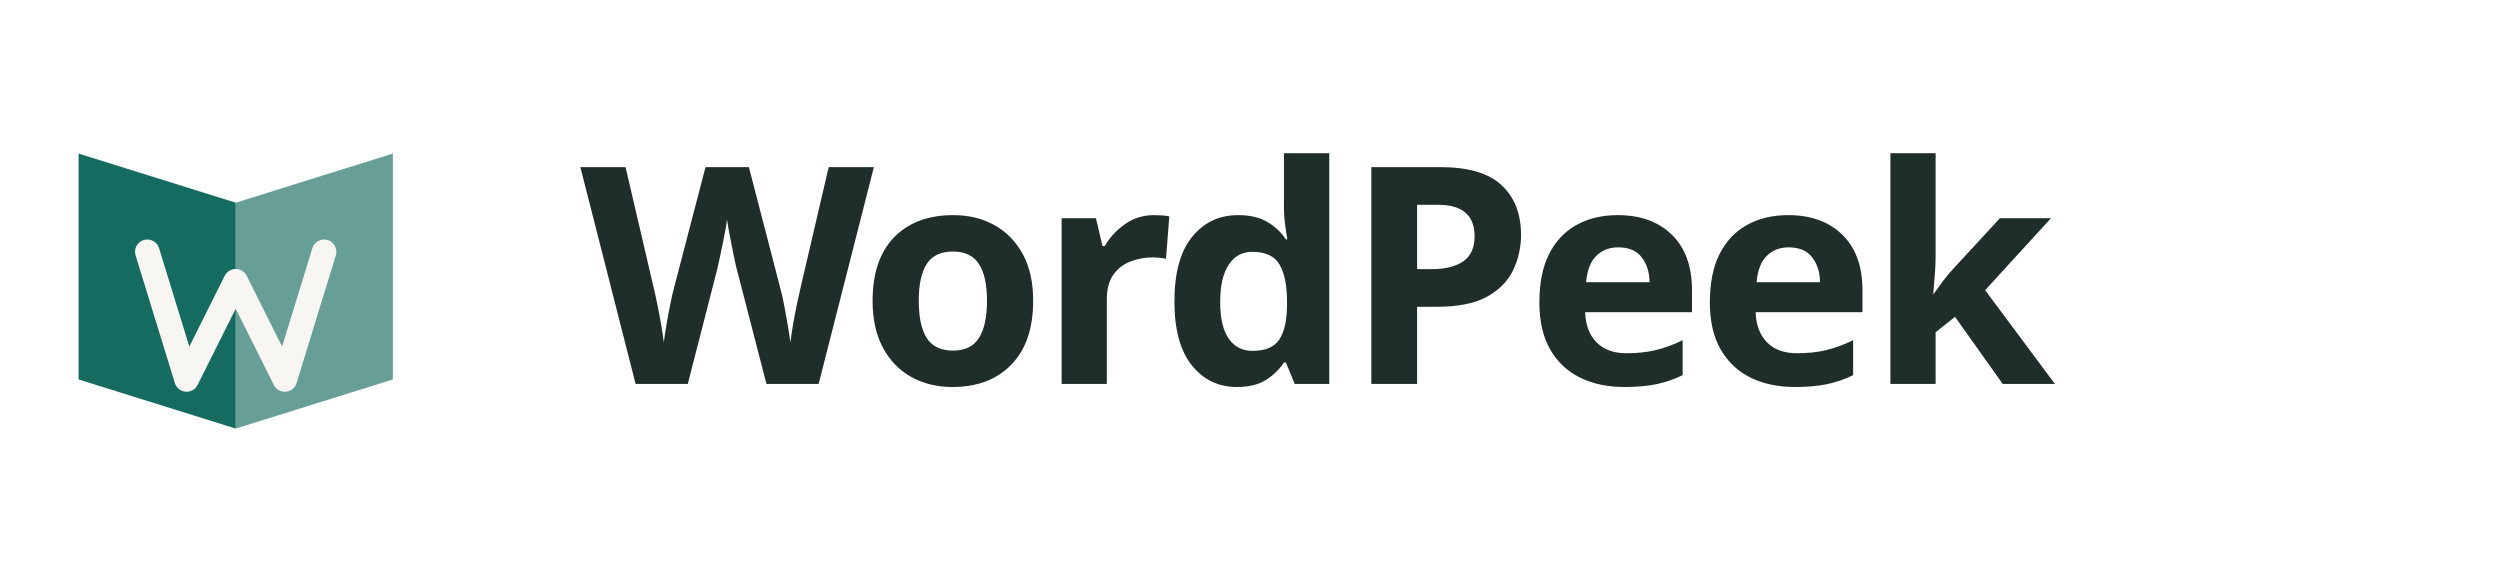
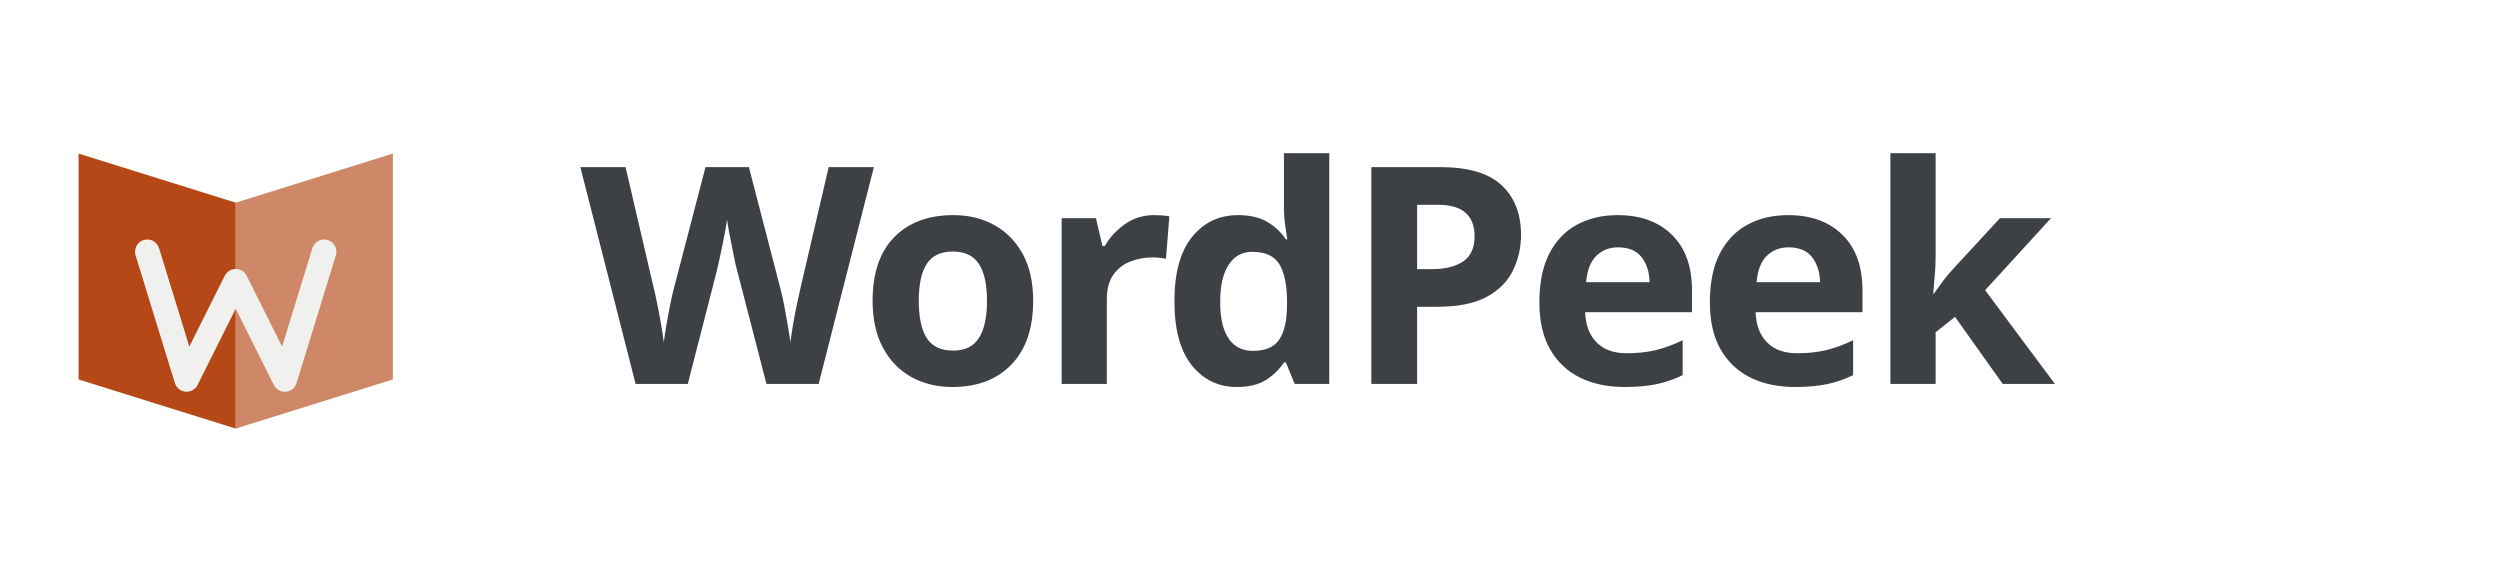
<svg xmlns="http://www.w3.org/2000/svg" width="280" height="64" viewBox="0 0 280 64" fill="none">
  <g transform="translate(0 4) scale(1.1)">
-     <path d="M8 12v23l16 5V17L8 12Z" fill="#166b60" />
-     <path d="M24 17v23l16-5V12l-16 5Z" fill="#166b60" opacity=".65" />
-     <path d="m15 22 4 13 5-10 5 10 4-13" stroke="#f7f6f2" stroke-width="2.5" stroke-linecap="round" stroke-linejoin="round" />
+     <path d="M8 12v23l16 5V17L8 12Z" fill="#b54816" />
+     <path d="M24 17v23l16-5V12l-16 5Z" fill="#b54816" opacity=".65" />
+     <path d="m15 22 4 13 5-10 5 10 4-13" stroke="#f0f0ee" stroke-width="2.5" stroke-linecap="round" stroke-linejoin="round" />
  </g>
-   <text x="65" y="43" font-family="Segoe UI,system-ui,sans-serif" font-size="34" font-weight="650" letter-spacing="-1" fill="#202e2b">WordPeek</text>
+   <text x="65" y="43" font-family="Segoe UI,system-ui,sans-serif" font-size="34" font-weight="650" letter-spacing="-1" fill="#3d4045">WordPeek</text>
</svg>
